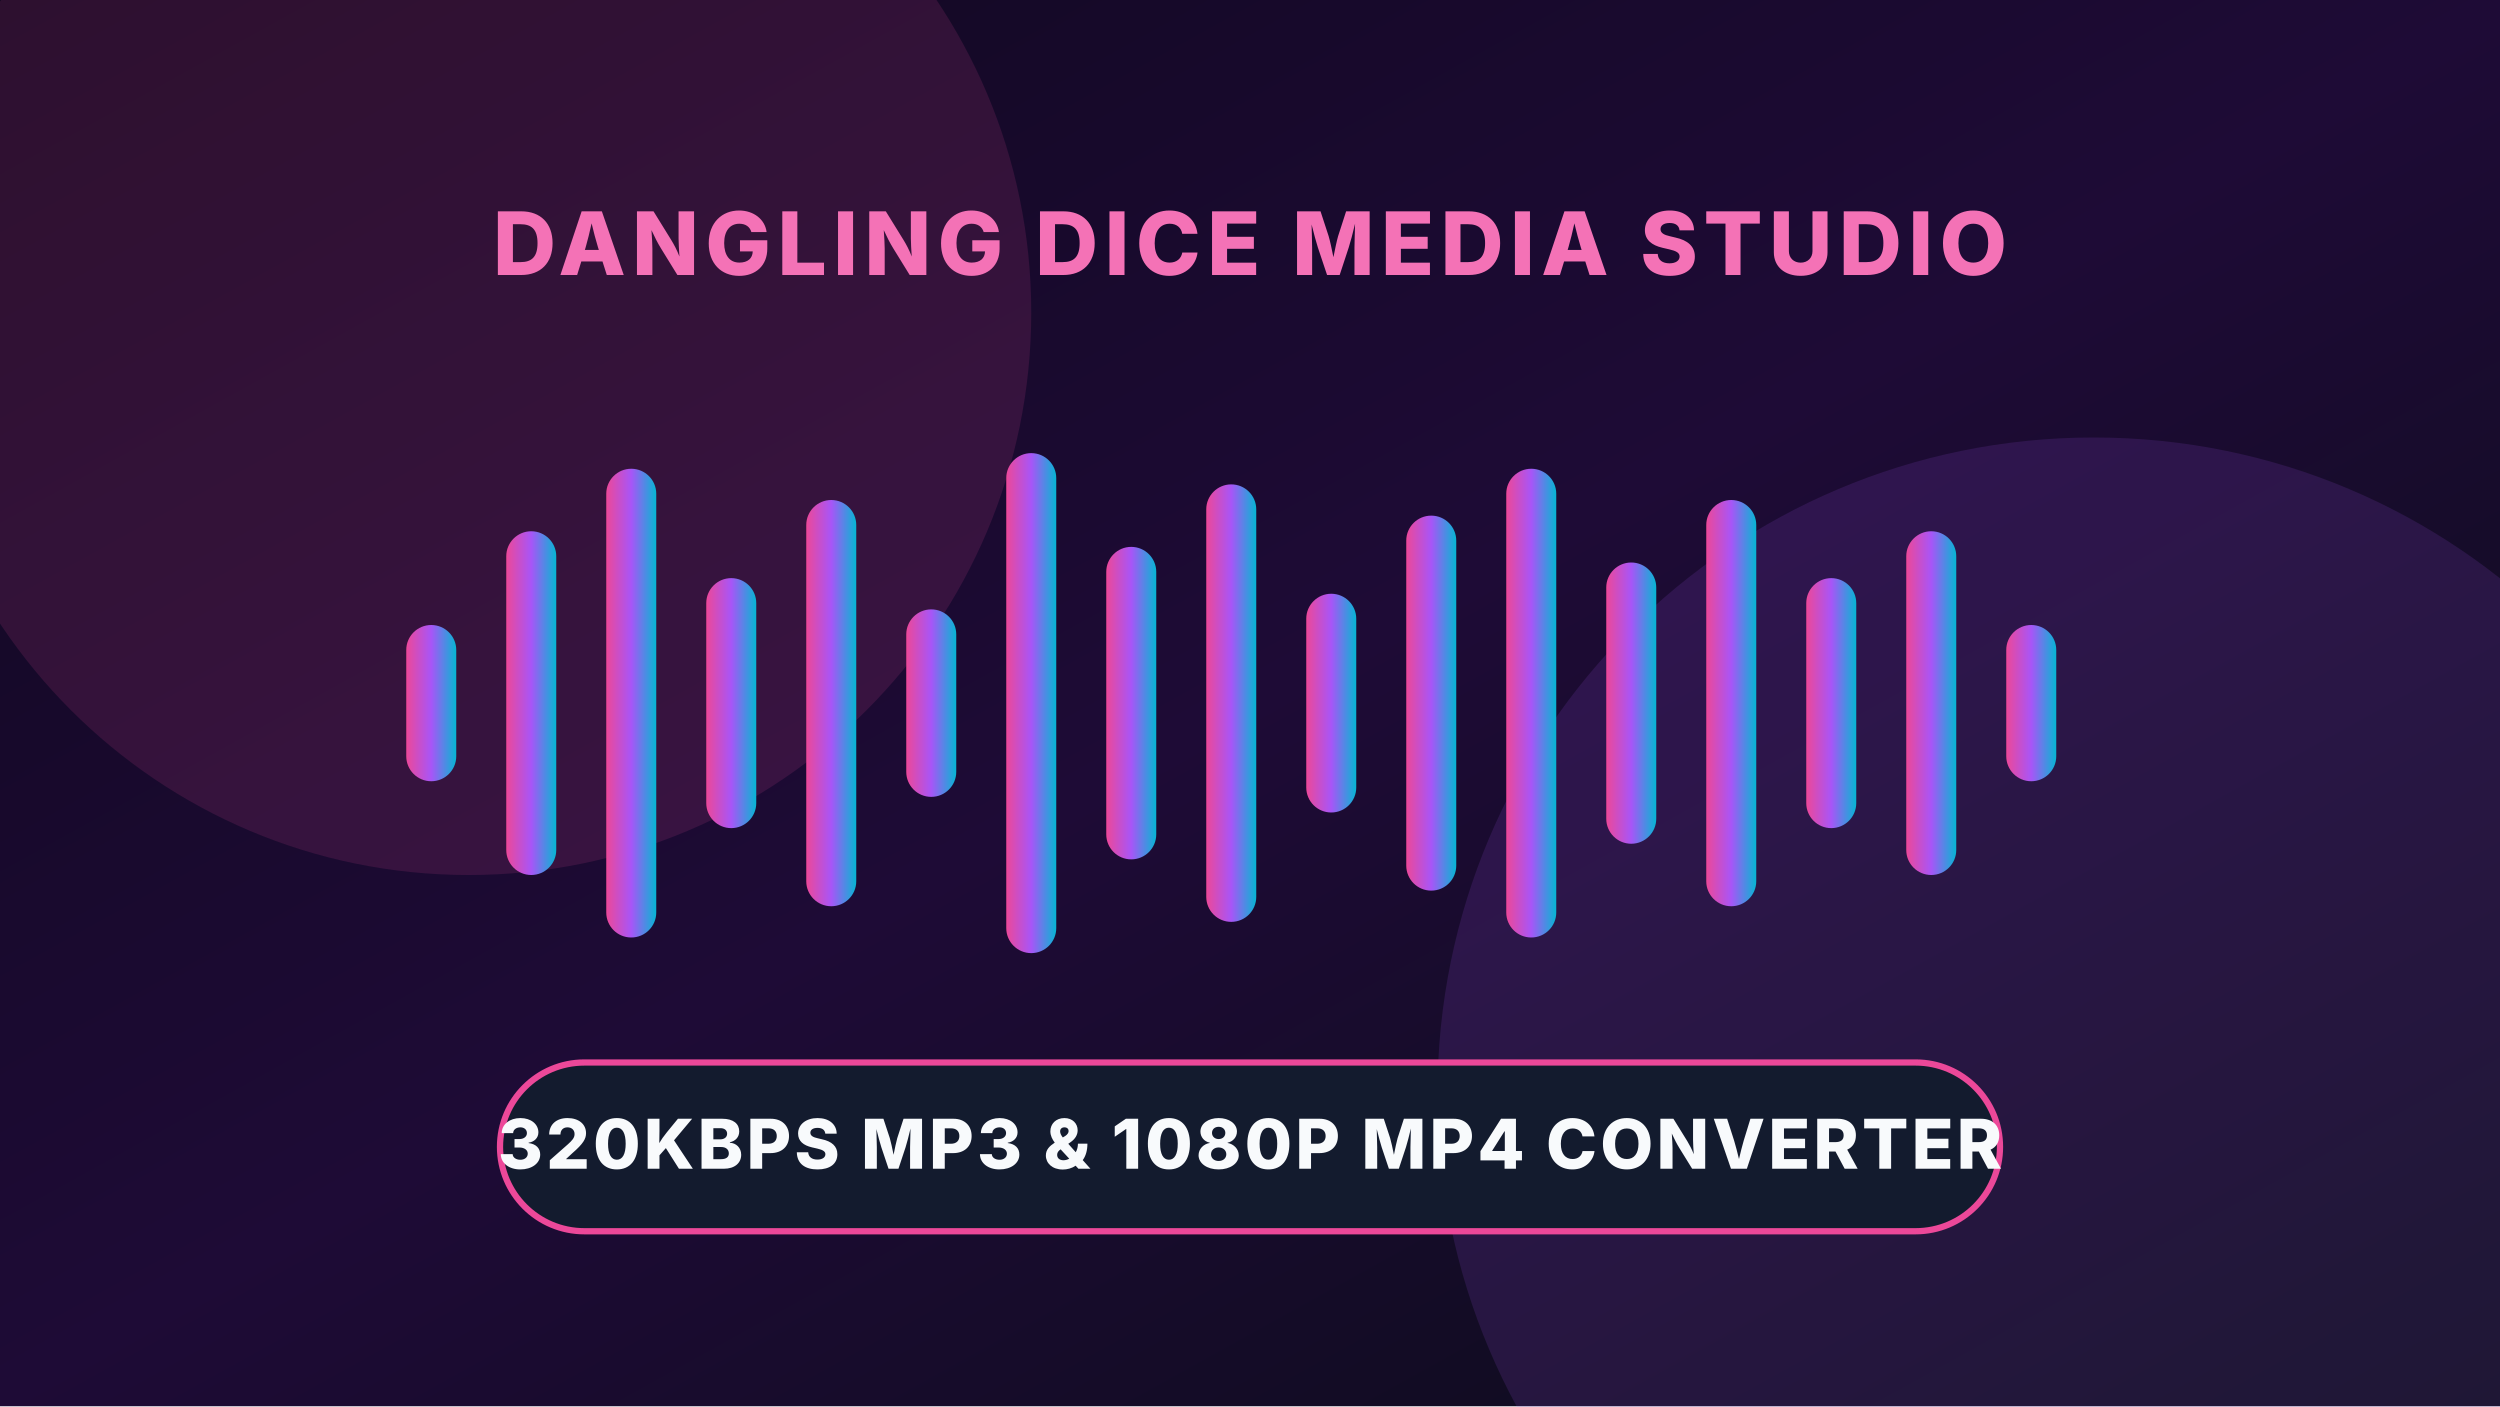
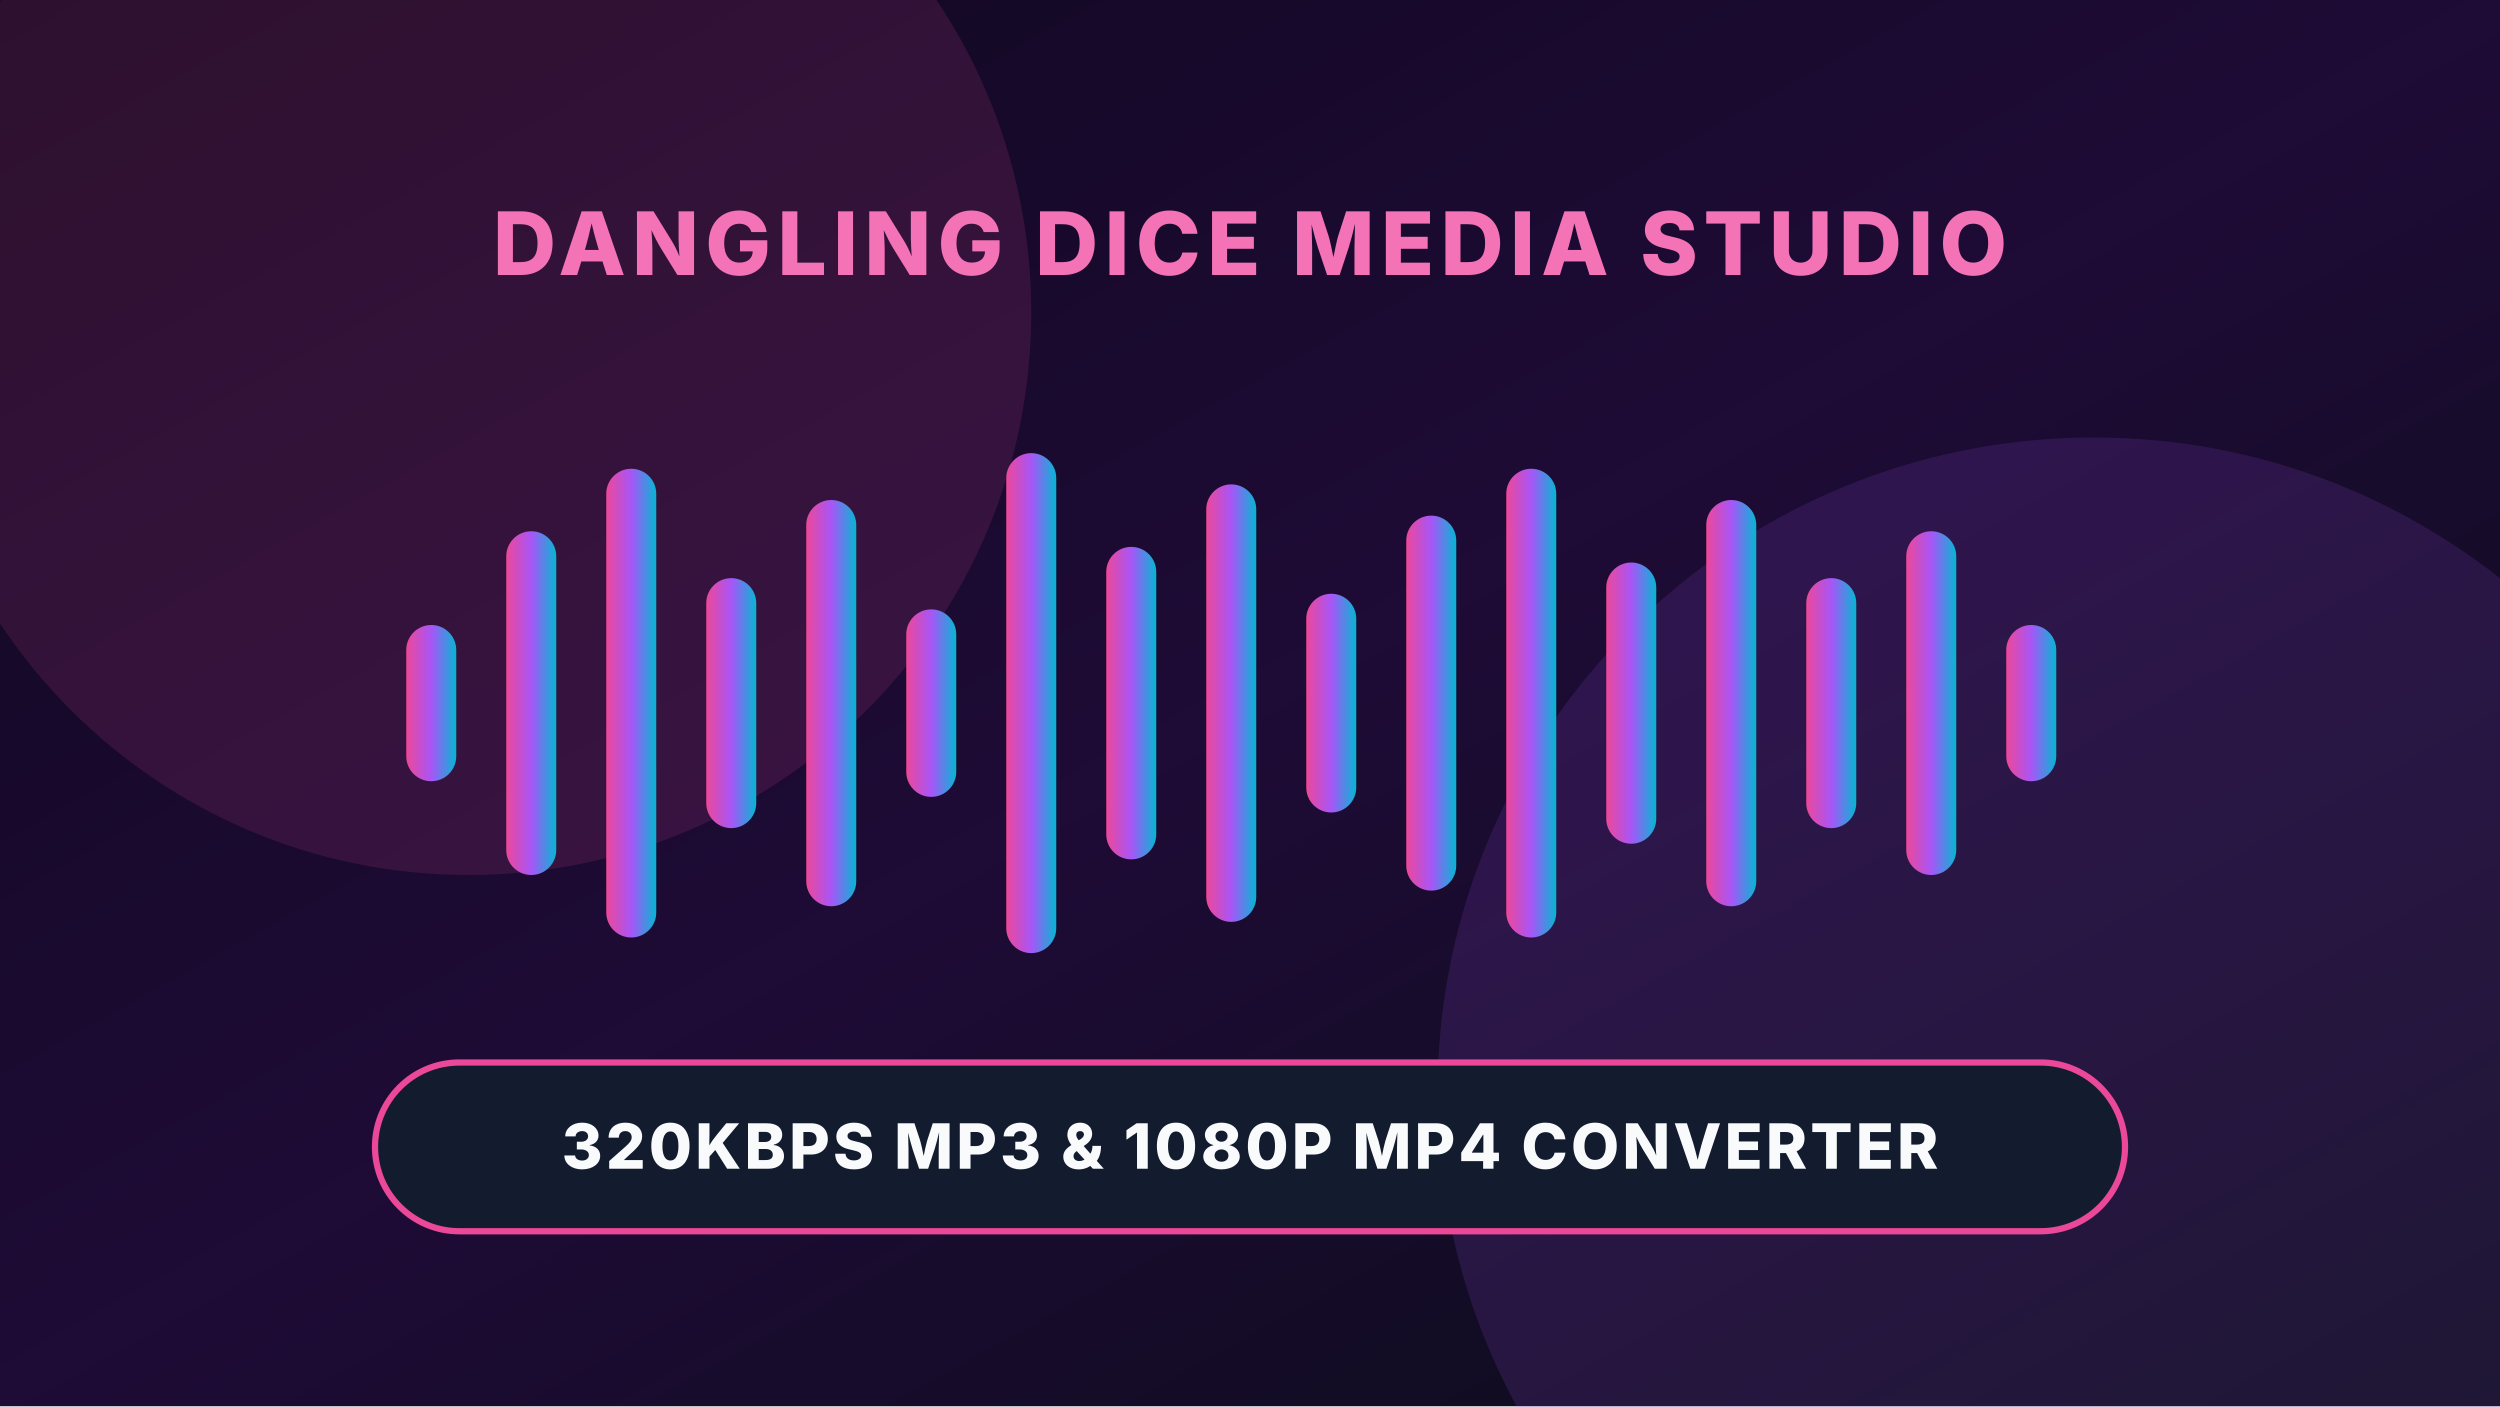
<svg xmlns="http://www.w3.org/2000/svg" viewBox="0 0 800 450" width="800" height="450">
  <defs>
    <linearGradient id="bg" x1="0%" y1="0%" x2="100%" y2="100%">
      <stop offset="0%" stop-color="#0f071e" />
      <stop offset="50%" stop-color="#1e0b36" />
      <stop offset="100%" stop-color="#090d16" />
    </linearGradient>
    <linearGradient id="pinkGlow" x1="0%" y1="0%" x2="100%" y2="0%">
      <stop offset="0%" stop-color="#ec4899" />
      <stop offset="50%" stop-color="#a855f7" />
      <stop offset="100%" stop-color="#06b6d4" />
    </linearGradient>
  </defs>
  <rect width="800" height="450" fill="url(#bg)" />
  <circle cx="150" cy="100" r="180" fill="#ec4899" opacity="0.14" />
  <circle cx="670" cy="350" r="210" fill="#a855f7" opacity="0.14" />
  <g transform="translate(130, 145)" fill="url(#pinkGlow)">
    <rect x="0" y="55" width="16" height="50" rx="8" />
    <rect x="32" y="25" width="16" height="110" rx="8" />
    <rect x="64" y="5" width="16" height="150" rx="8" />
    <rect x="96" y="40" width="16" height="80" rx="8" />
    <rect x="128" y="15" width="16" height="130" rx="8" />
    <rect x="160" y="50" width="16" height="60" rx="8" />
    <rect x="192" y="0" width="16" height="160" rx="8" />
    <rect x="224" y="30" width="16" height="100" rx="8" />
    <rect x="256" y="10" width="16" height="140" rx="8" />
    <rect x="288" y="45" width="16" height="70" rx="8" />
    <rect x="320" y="20" width="16" height="120" rx="8" />
    <rect x="352" y="5" width="16" height="150" rx="8" />
    <rect x="384" y="35" width="16" height="90" rx="8" />
    <rect x="416" y="15" width="16" height="130" rx="8" />
    <rect x="448" y="40" width="16" height="80" rx="8" />
    <rect x="480" y="25" width="16" height="110" rx="8" />
    <rect x="512" y="55" width="16" height="50" rx="8" />
  </g>
-   <rect x="160" y="340" width="480" height="54" rx="27" fill="#131b2e" stroke="#ec4899" stroke-width="2" />
-   <text x="400" y="374" font-family="system-ui, -apple-system, sans-serif" font-size="22" font-weight="800" fill="#f8fafc" text-anchor="middle" letter-spacing="1">320KBPS MP3 &amp; 1080P MP4 CONVERTER</text>
+   <rect x="120" y="340" width="560" height="54" rx="27" fill="#131b2e" stroke="#ec4899" stroke-width="2" />
+   <text x="400" y="374" font-family="system-ui, -apple-system, sans-serif" font-size="20" font-weight="800" fill="#f8fafc" text-anchor="middle" letter-spacing="1">320KBPS MP3 &amp; 1080P MP4 CONVERTER</text>
  <text x="400" y="88" font-family="system-ui, -apple-system, sans-serif" font-size="28" font-weight="800" fill="#f472b6" text-anchor="middle" letter-spacing="2">DANGLING DICE MEDIA STUDIO</text>
</svg>
